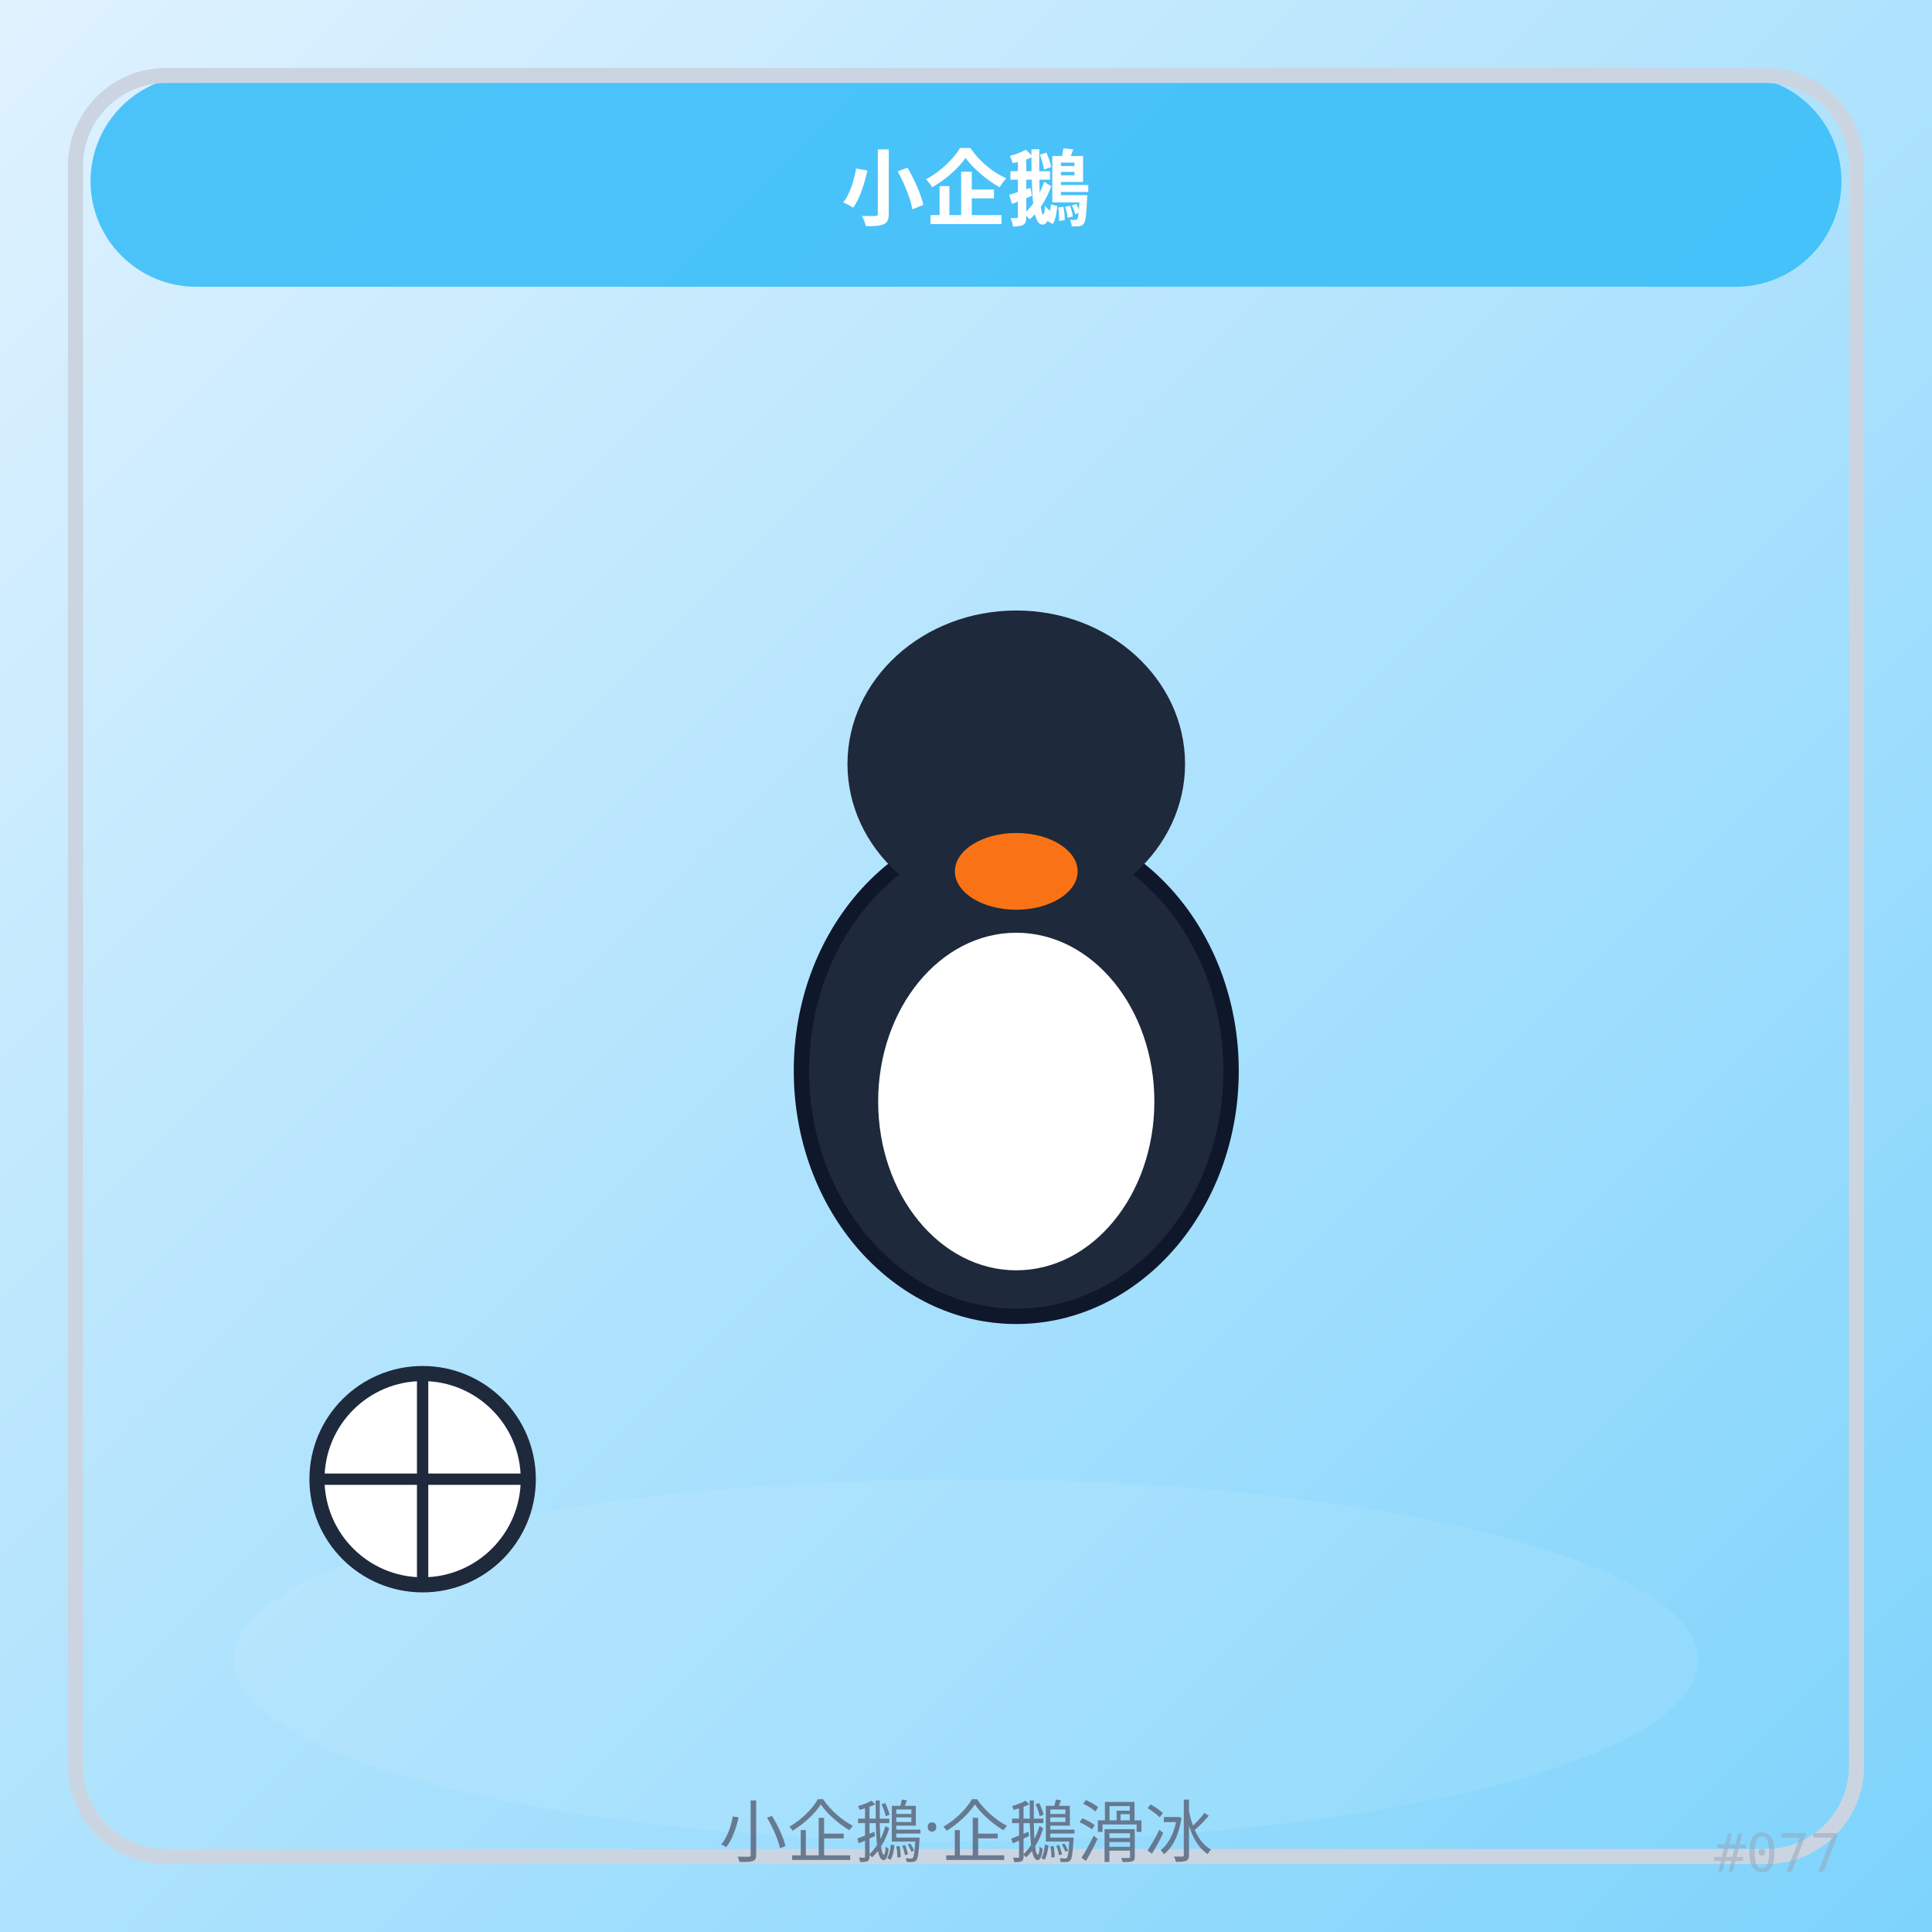
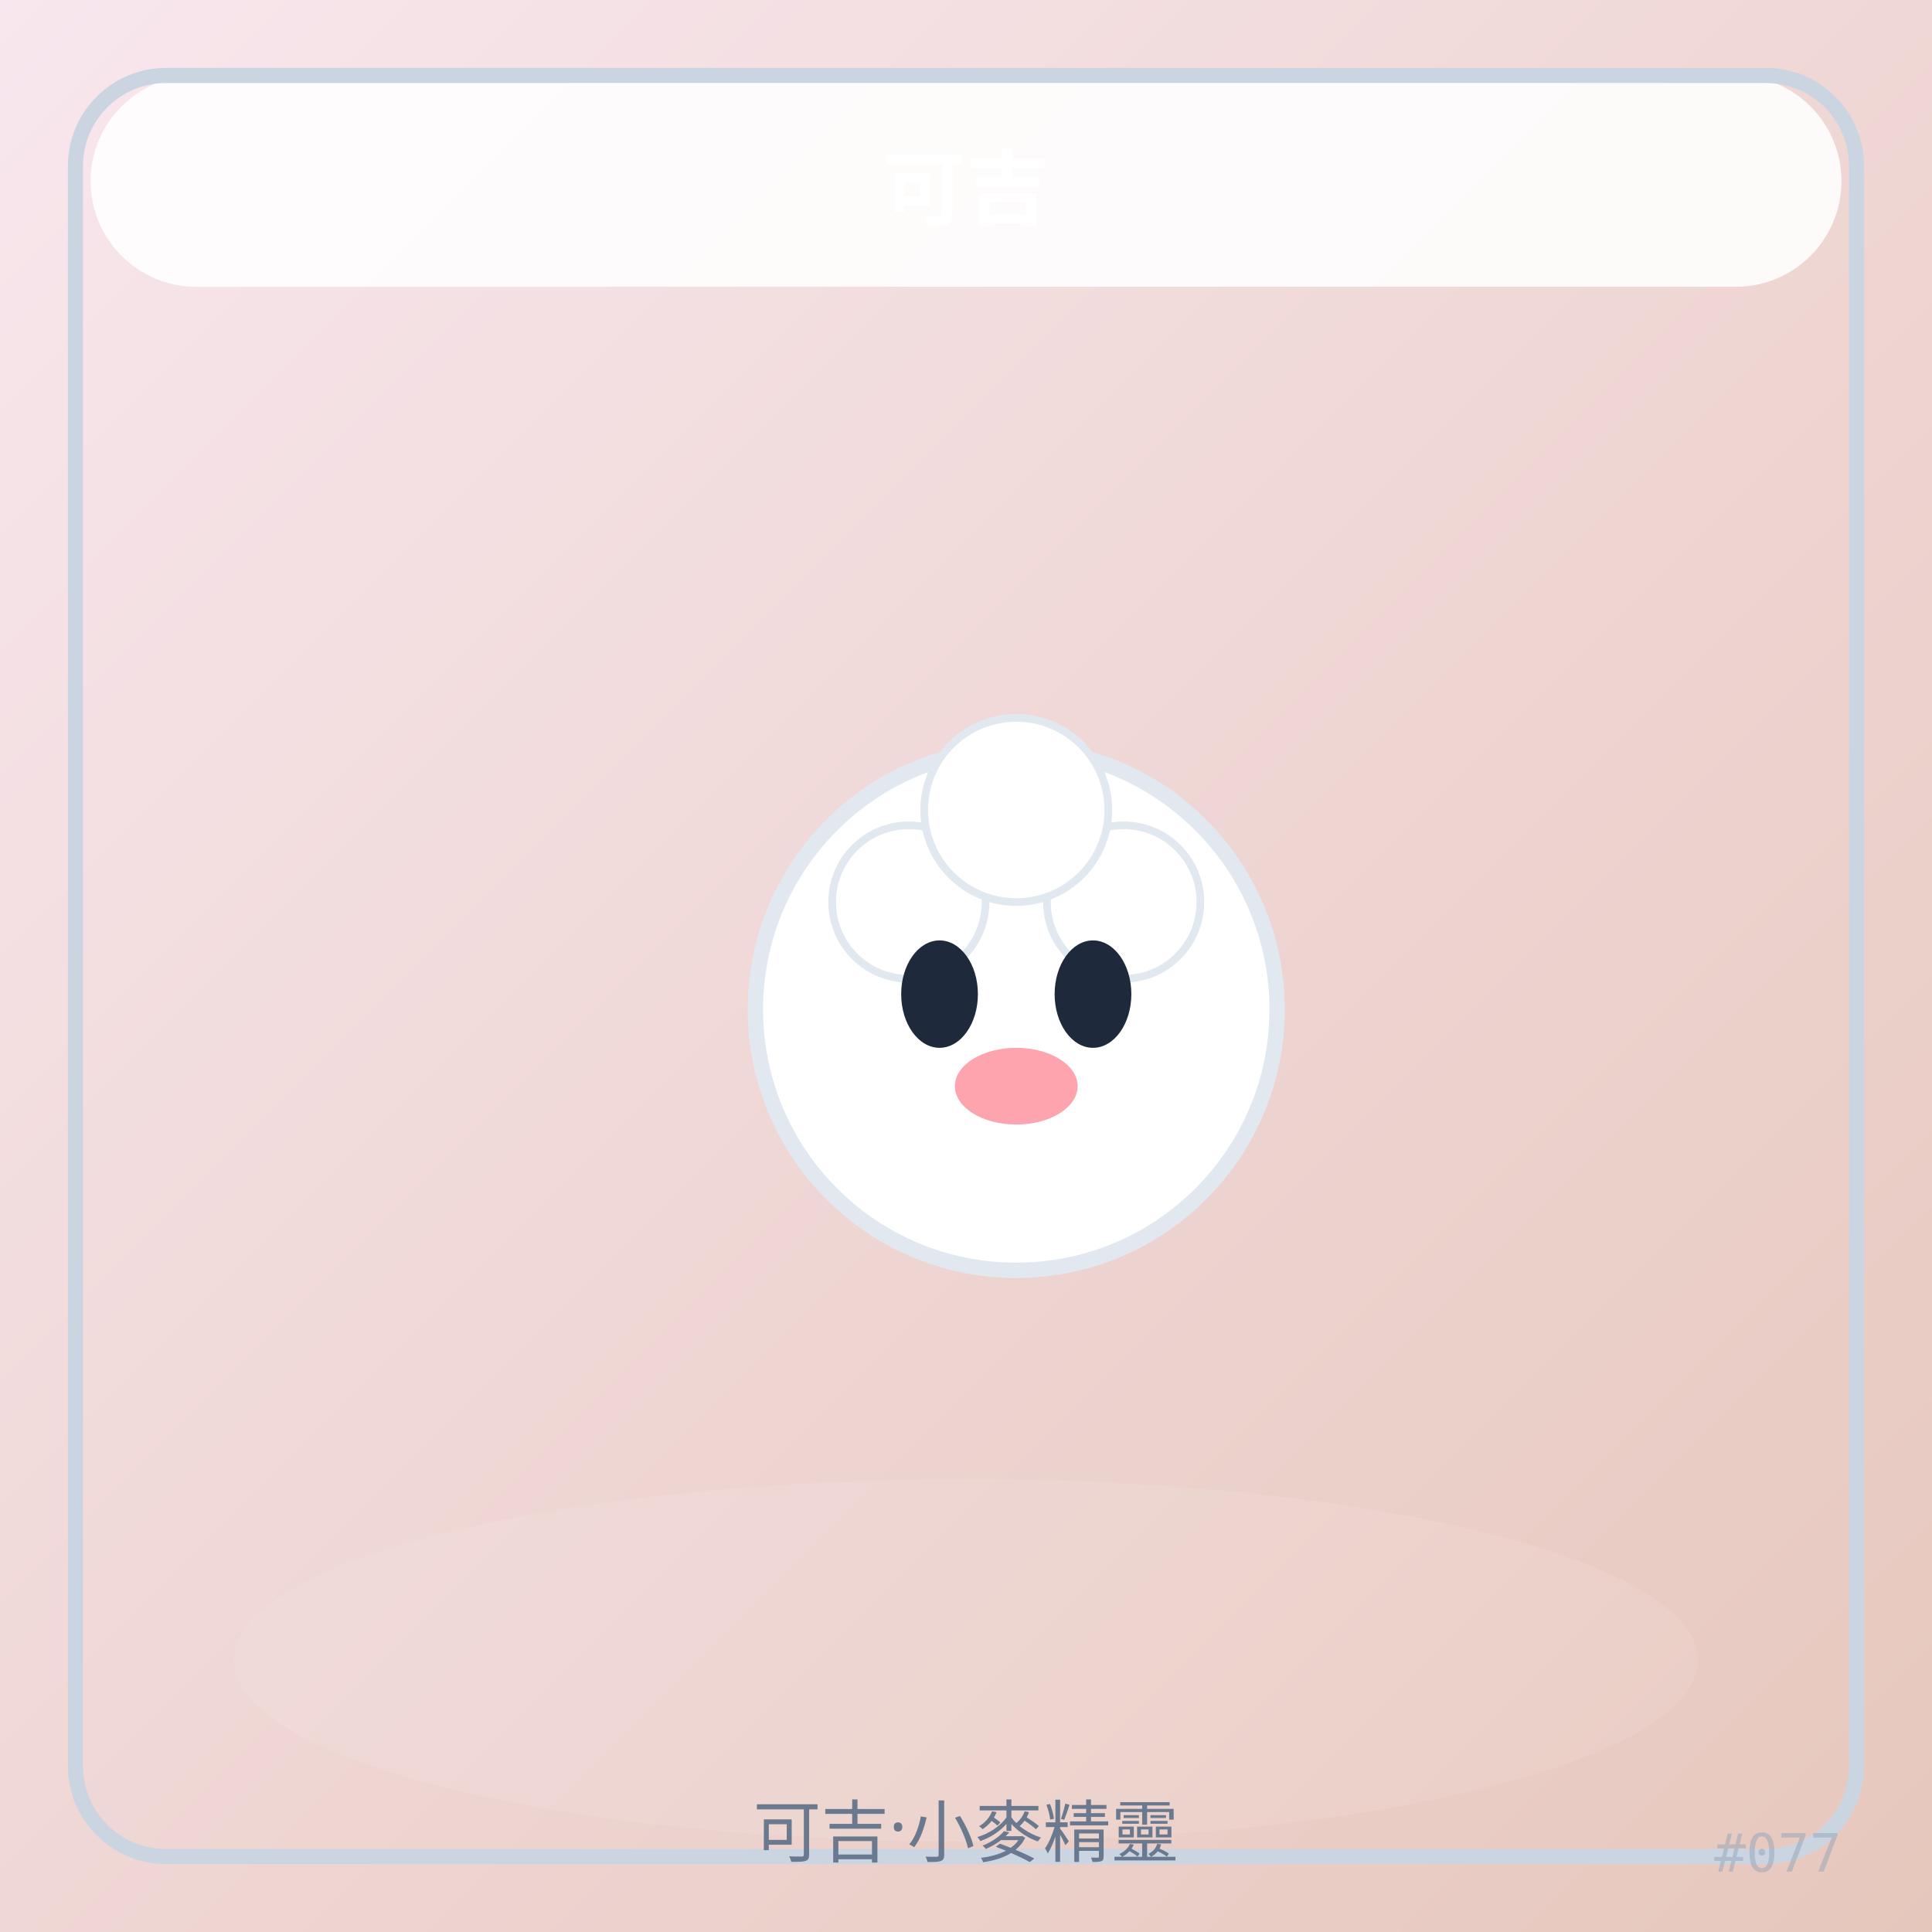
<svg xmlns="http://www.w3.org/2000/svg" viewBox="0 0 256 256" width="256" height="256">
  <defs>
    <linearGradient id="bg" x1="0%" y1="0%" x2="100%" y2="100%">
-       <stop offset="0%" stop-color="#e0f2fe" />
-       <stop offset="100%" stop-color="#7dd3fc" />
+       <stop offset="0%" stop-color="hsl(335, 55%, 94%)" />
+       <stop offset="100%" stop-color="hsl(15, 45%, 82%)" />
    </linearGradient>
    <linearGradient id="gold" x1="0%" y1="0%" x2="100%" y2="100%">
      <stop offset="0%" stop-color="#fcd34d" />
      <stop offset="50%" stop-color="#f59e0b" />
      <stop offset="100%" stop-color="#fcd34d" />
    </linearGradient>
  </defs>
  <rect width="256" height="256" fill="url(#bg)" />
  <ellipse cx="128" cy="220" rx="97" ry="24" fill="#fff" opacity="0.08" />
-   <rect x="12" y="10" width="232" height="28" rx="14" fill="#38bdf8" opacity="0.88" />
-   <text x="128" y="29" text-anchor="middle" font-family="Segoe UI,sans-serif" font-size="11" font-weight="700" fill="#fff">小企鵝</text>
-   <circle cx="56" cy="196" r="14" fill="#fff" stroke="#1e293b" stroke-width="2" />
-   <path d="M56 182 L56 210 M42 196 L70 196" stroke="#1e293b" stroke-width="1.5" />
+   <rect x="12" y="10" width="232" height="28" rx="14" fill="#fff" opacity="0.88" />
+   <text x="128" y="29" text-anchor="middle" font-family="Segoe UI,sans-serif" font-size="11" font-weight="700" fill="#fff">可吉</text>
  <g transform="translate(134.66,125.626) rotate(0) scale(1.01662)">
-     <ellipse cx="0" cy="16" rx="28" ry="32" fill="#1e293b" stroke="#0f172a" stroke-width="2" />
-     <ellipse cx="0" cy="20" rx="18" ry="22" fill="#fff" />
-     <ellipse cx="0" cy="-24" rx="22" ry="20" fill="#1e293b" />
-     <ellipse cx="-8" cy="-22" rx="4" ry="6" fill="#1e293b" />
-     <ellipse cx="8" cy="-22" rx="4" ry="6" fill="#1e293b" />
-     <ellipse cx="0" cy="-10" rx="8" ry="5" fill="#f97316" />
+     <circle cx="0" cy="8" r="34" fill="#fff" stroke="#e2e8f0" stroke-width="2" />
+     <circle cx="-14" cy="-6" r="10" fill="#fff" stroke="#e2e8f0" />
+     <circle cx="14" cy="-6" r="10" fill="#fff" stroke="#e2e8f0" />
+     <circle cx="0" cy="-18" r="12" fill="#fff" stroke="#e2e8f0" />
+     <ellipse cx="-10" cy="6" rx="5" ry="7" fill="#1e293b" />
+     <ellipse cx="10" cy="6" rx="5" ry="7" fill="#1e293b" />
+     <ellipse cx="0" cy="18" rx="8" ry="5" fill="#fda4af" />
  </g>
  <rect x="10" y="10" width="236" height="236" rx="12" fill="none" stroke="#cbd5e1" stroke-width="2" />
-   <text x="128" y="246" text-anchor="middle" font-family="Segoe UI, sans-serif" font-size="9" fill="#64748b" opacity="0.95">小企鵝·企鵝滑冰</text>
+   <text x="128" y="246" text-anchor="middle" font-family="Segoe UI, sans-serif" font-size="9" fill="#64748b" opacity="0.95">可吉·小麥精靈</text>
  <text x="244" y="248" text-anchor="end" font-family="monospace" font-size="7" fill="#94a3b8" opacity="0.5">#077</text>
</svg>
